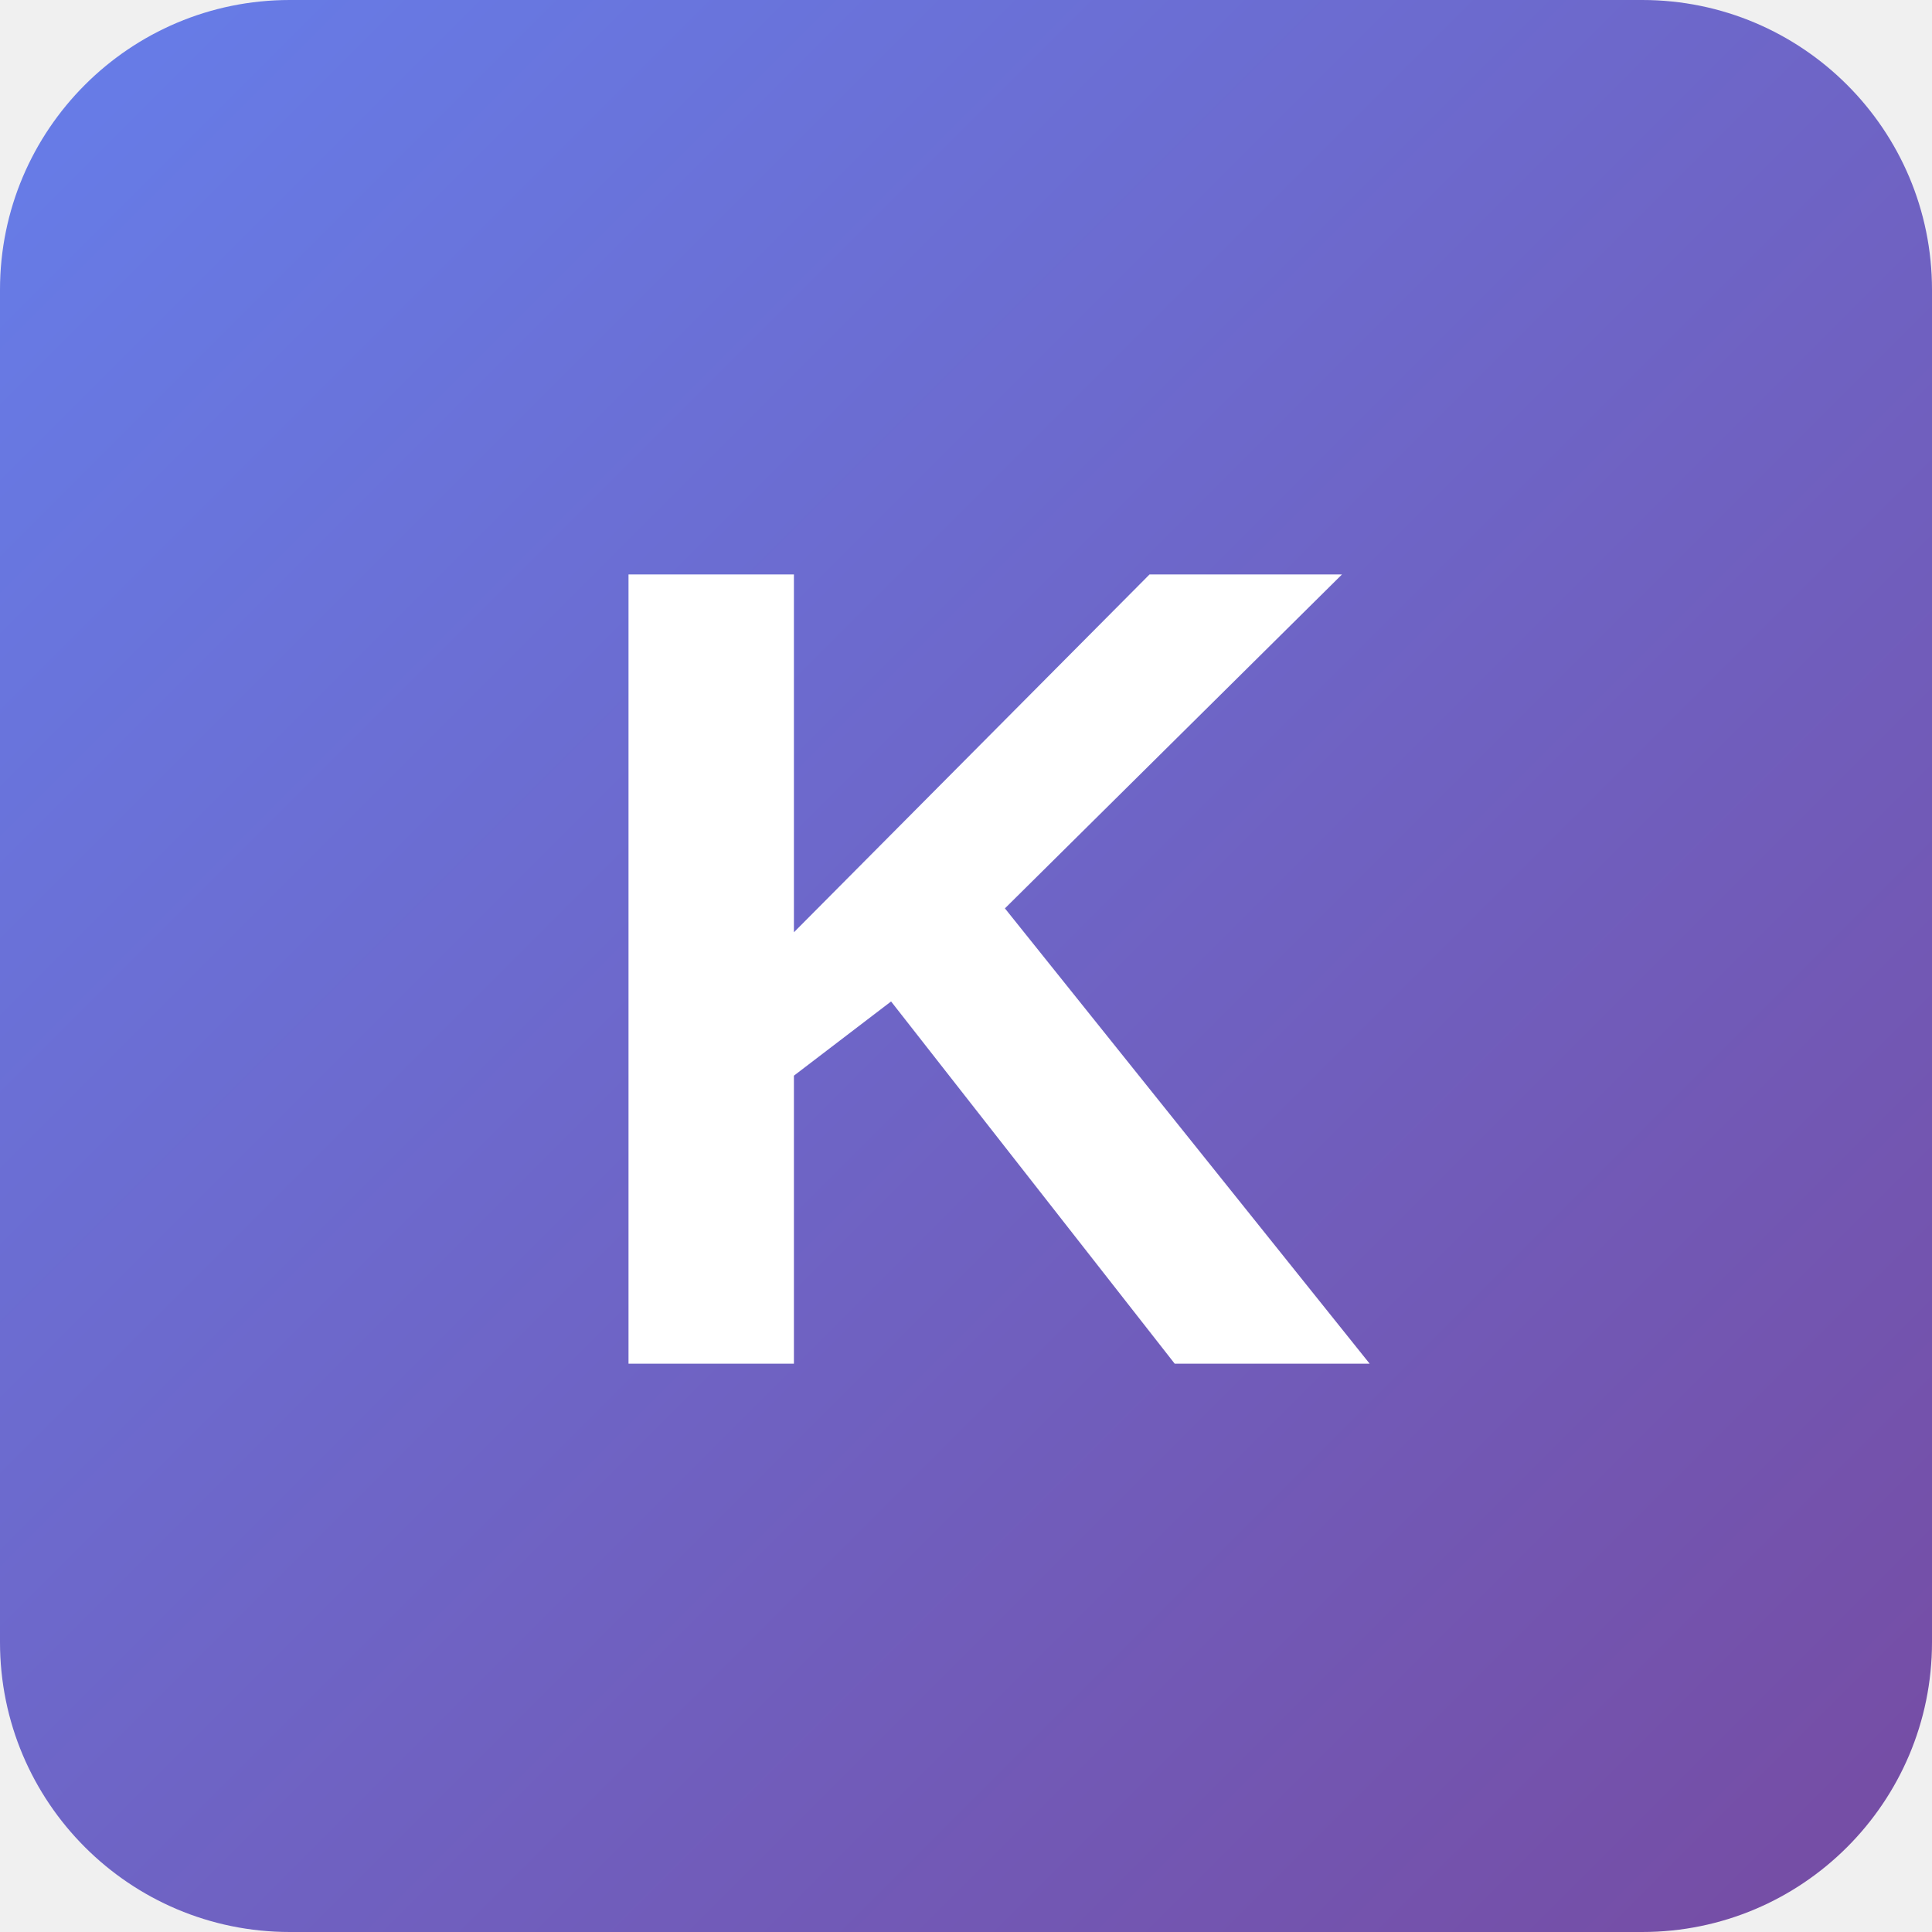
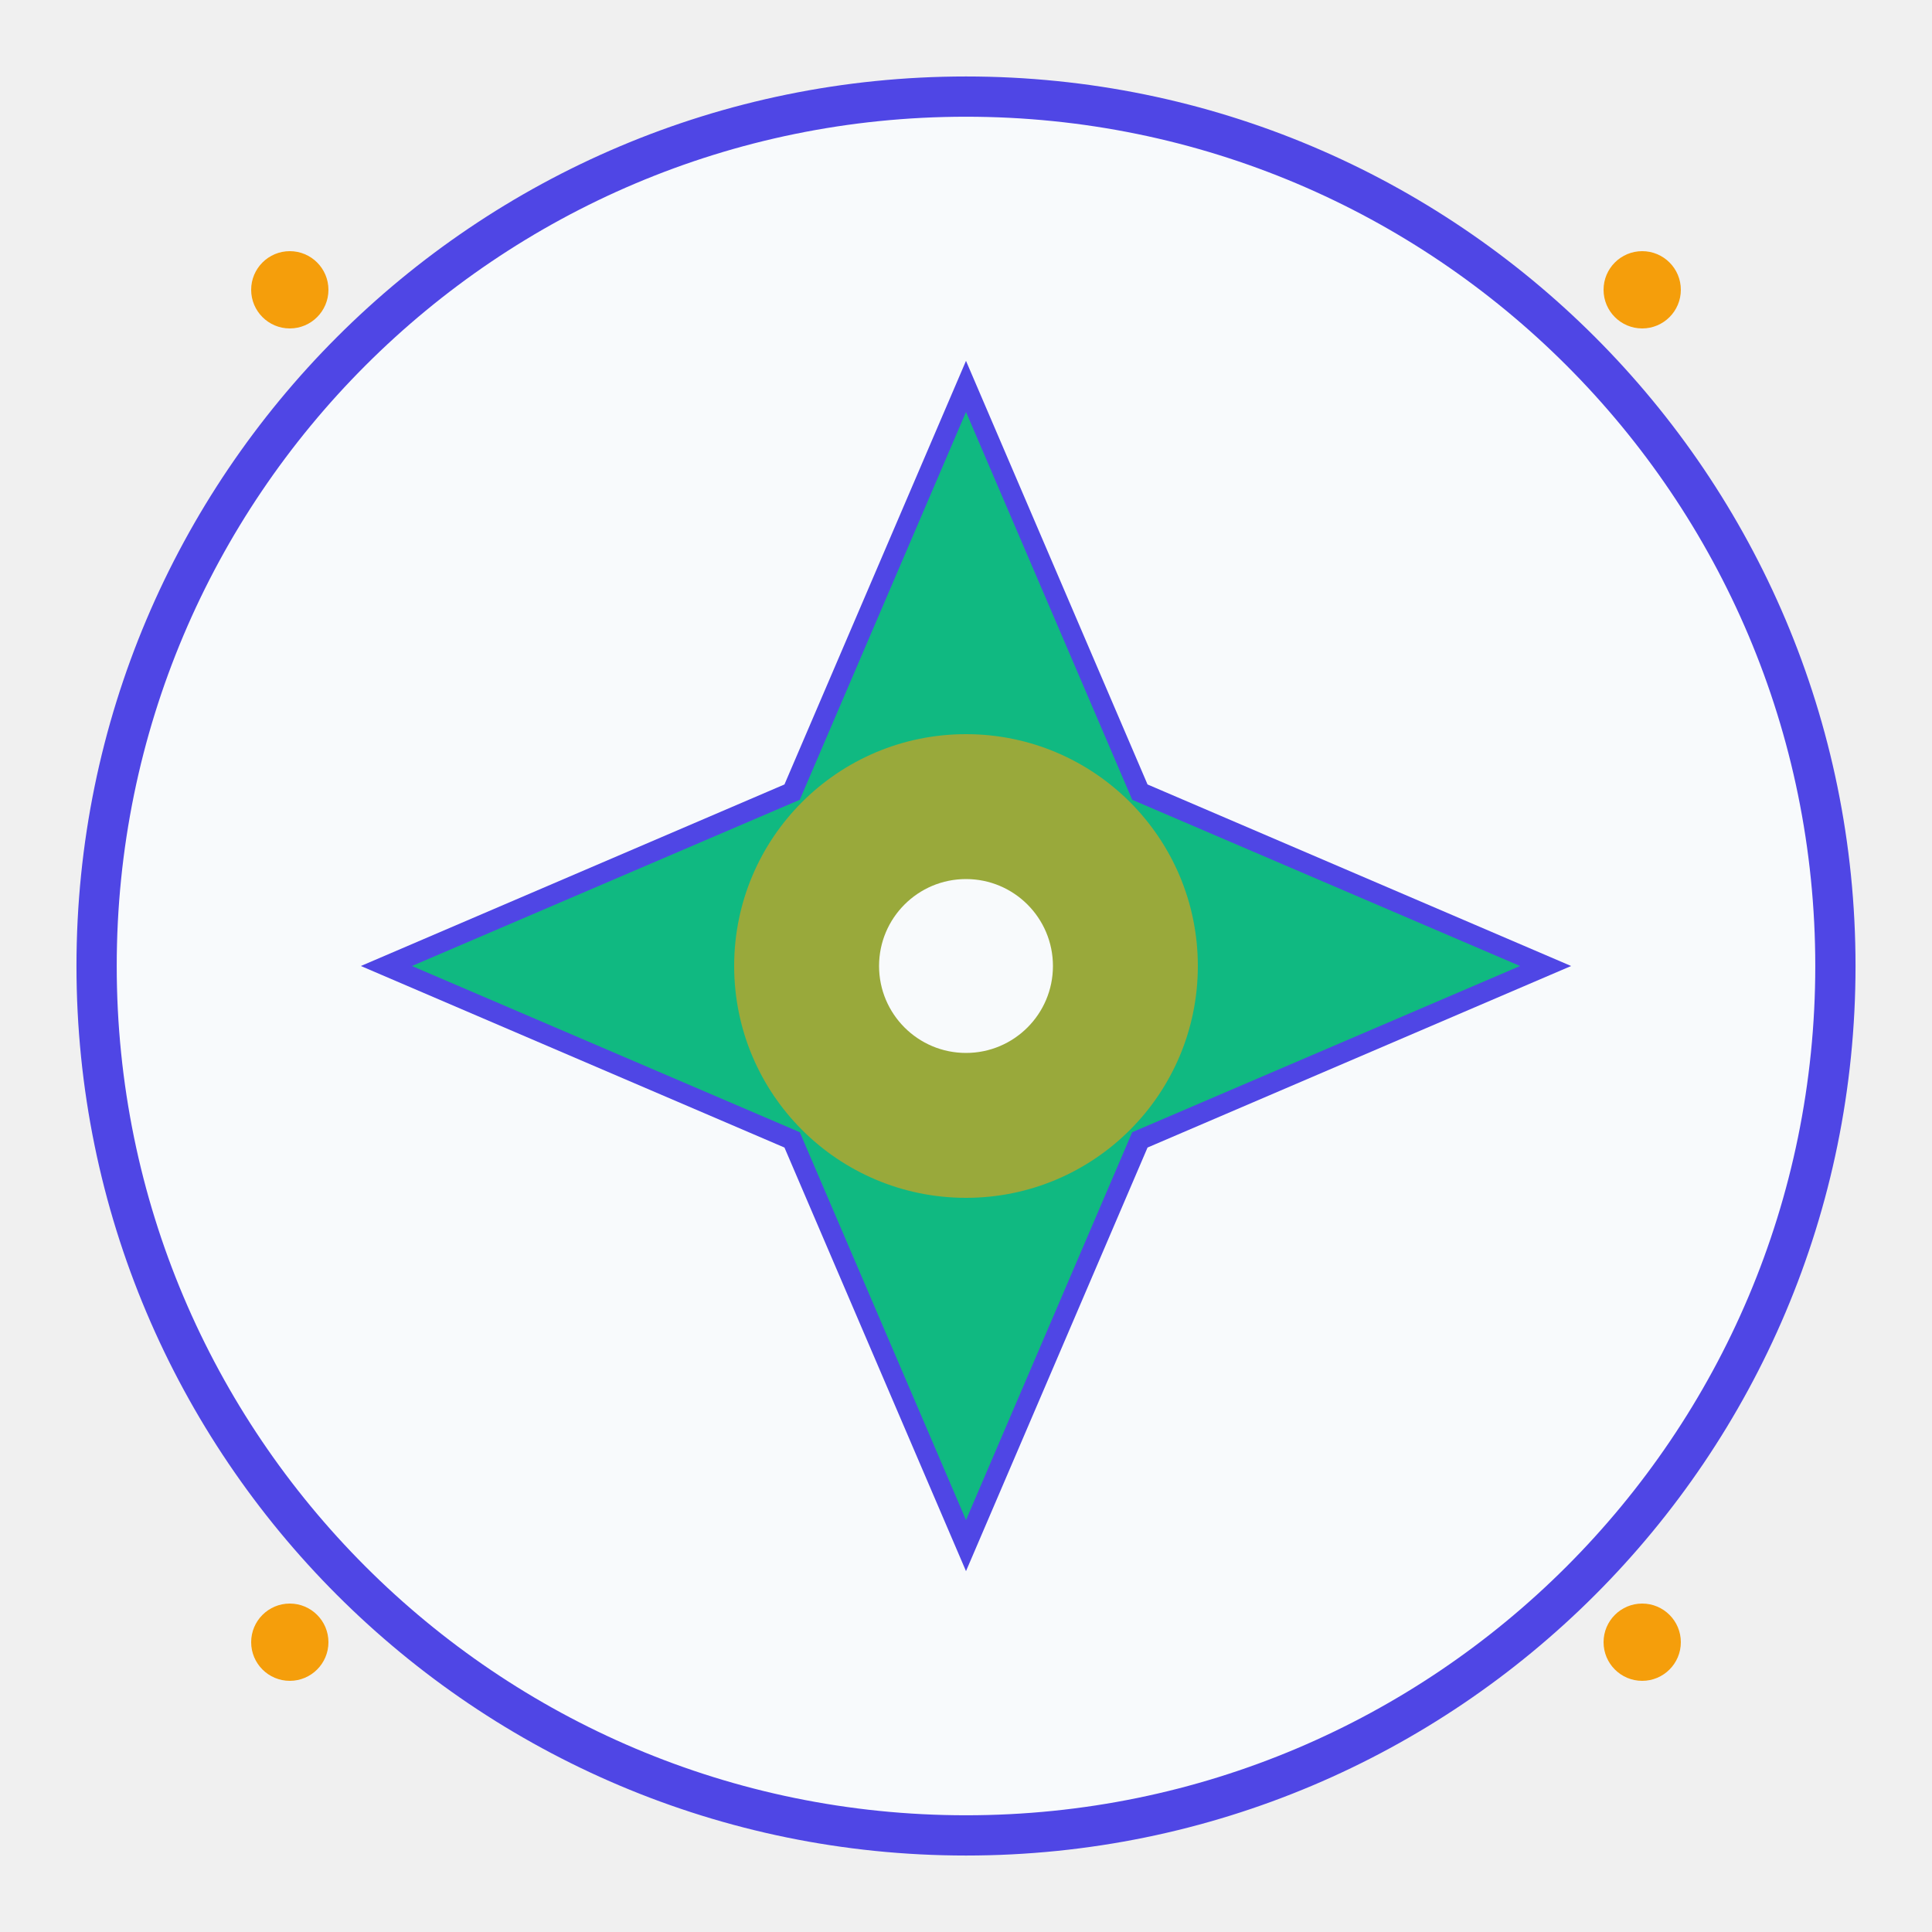
- <svg xmlns="http://www.w3.org/2000/svg" width="96" height="96">
-   <defs>
-     <linearGradient id="bg" x1="0%" y1="0%" x2="100%" y2="100%">
-       <stop offset="0%" style="stop-color:#667eea;stop-opacity:1" />
-       <stop offset="100%" style="stop-color:#764ba2;stop-opacity:1" />
-     </linearGradient>
-   </defs>
-   <rect width="96" height="96" rx="14.4" fill="url(#bg)" />
-   <text x="50%" y="50%" font-family="Arial, sans-serif" font-size="57" font-weight="bold" text-anchor="middle" dominant-baseline="central" fill="#ffffff">K</text>
+ <svg xmlns="http://www.w3.org/2000/svg" width="96" height="96" viewBox="0 0 96 96">
+   <circle cx="48" cy="48" r="43.2" fill="#F8FAFC" stroke="#4F46E5" stroke-width="2" />
+   <g transform="translate(48, 48)">
+     <path d="M 0,-28.8 L 8.64,-8.64 L 28.8,0 L 8.64,8.64 L 0,28.8 L -8.64,8.64 L -28.8,0 L -8.64,-8.64 Z" fill="#10B981" stroke="#4F46E5" stroke-width="1" />
+     <circle cx="0" cy="0" r="11.52" fill="#F59E0B" opacity="0.6" />
+     <circle cx="0" cy="0" r="4.32" fill="#F8FAFC" />
+   </g>
+   <circle cx="14.4" cy="14.4" r="1.92" fill="#F59E0B" />
+   <circle cx="81.6" cy="14.4" r="1.92" fill="#F59E0B" />
+   <circle cx="14.4" cy="81.6" r="1.92" fill="#F59E0B" />
+   <circle cx="81.6" cy="81.6" r="1.92" fill="#F59E0B" />
</svg>
